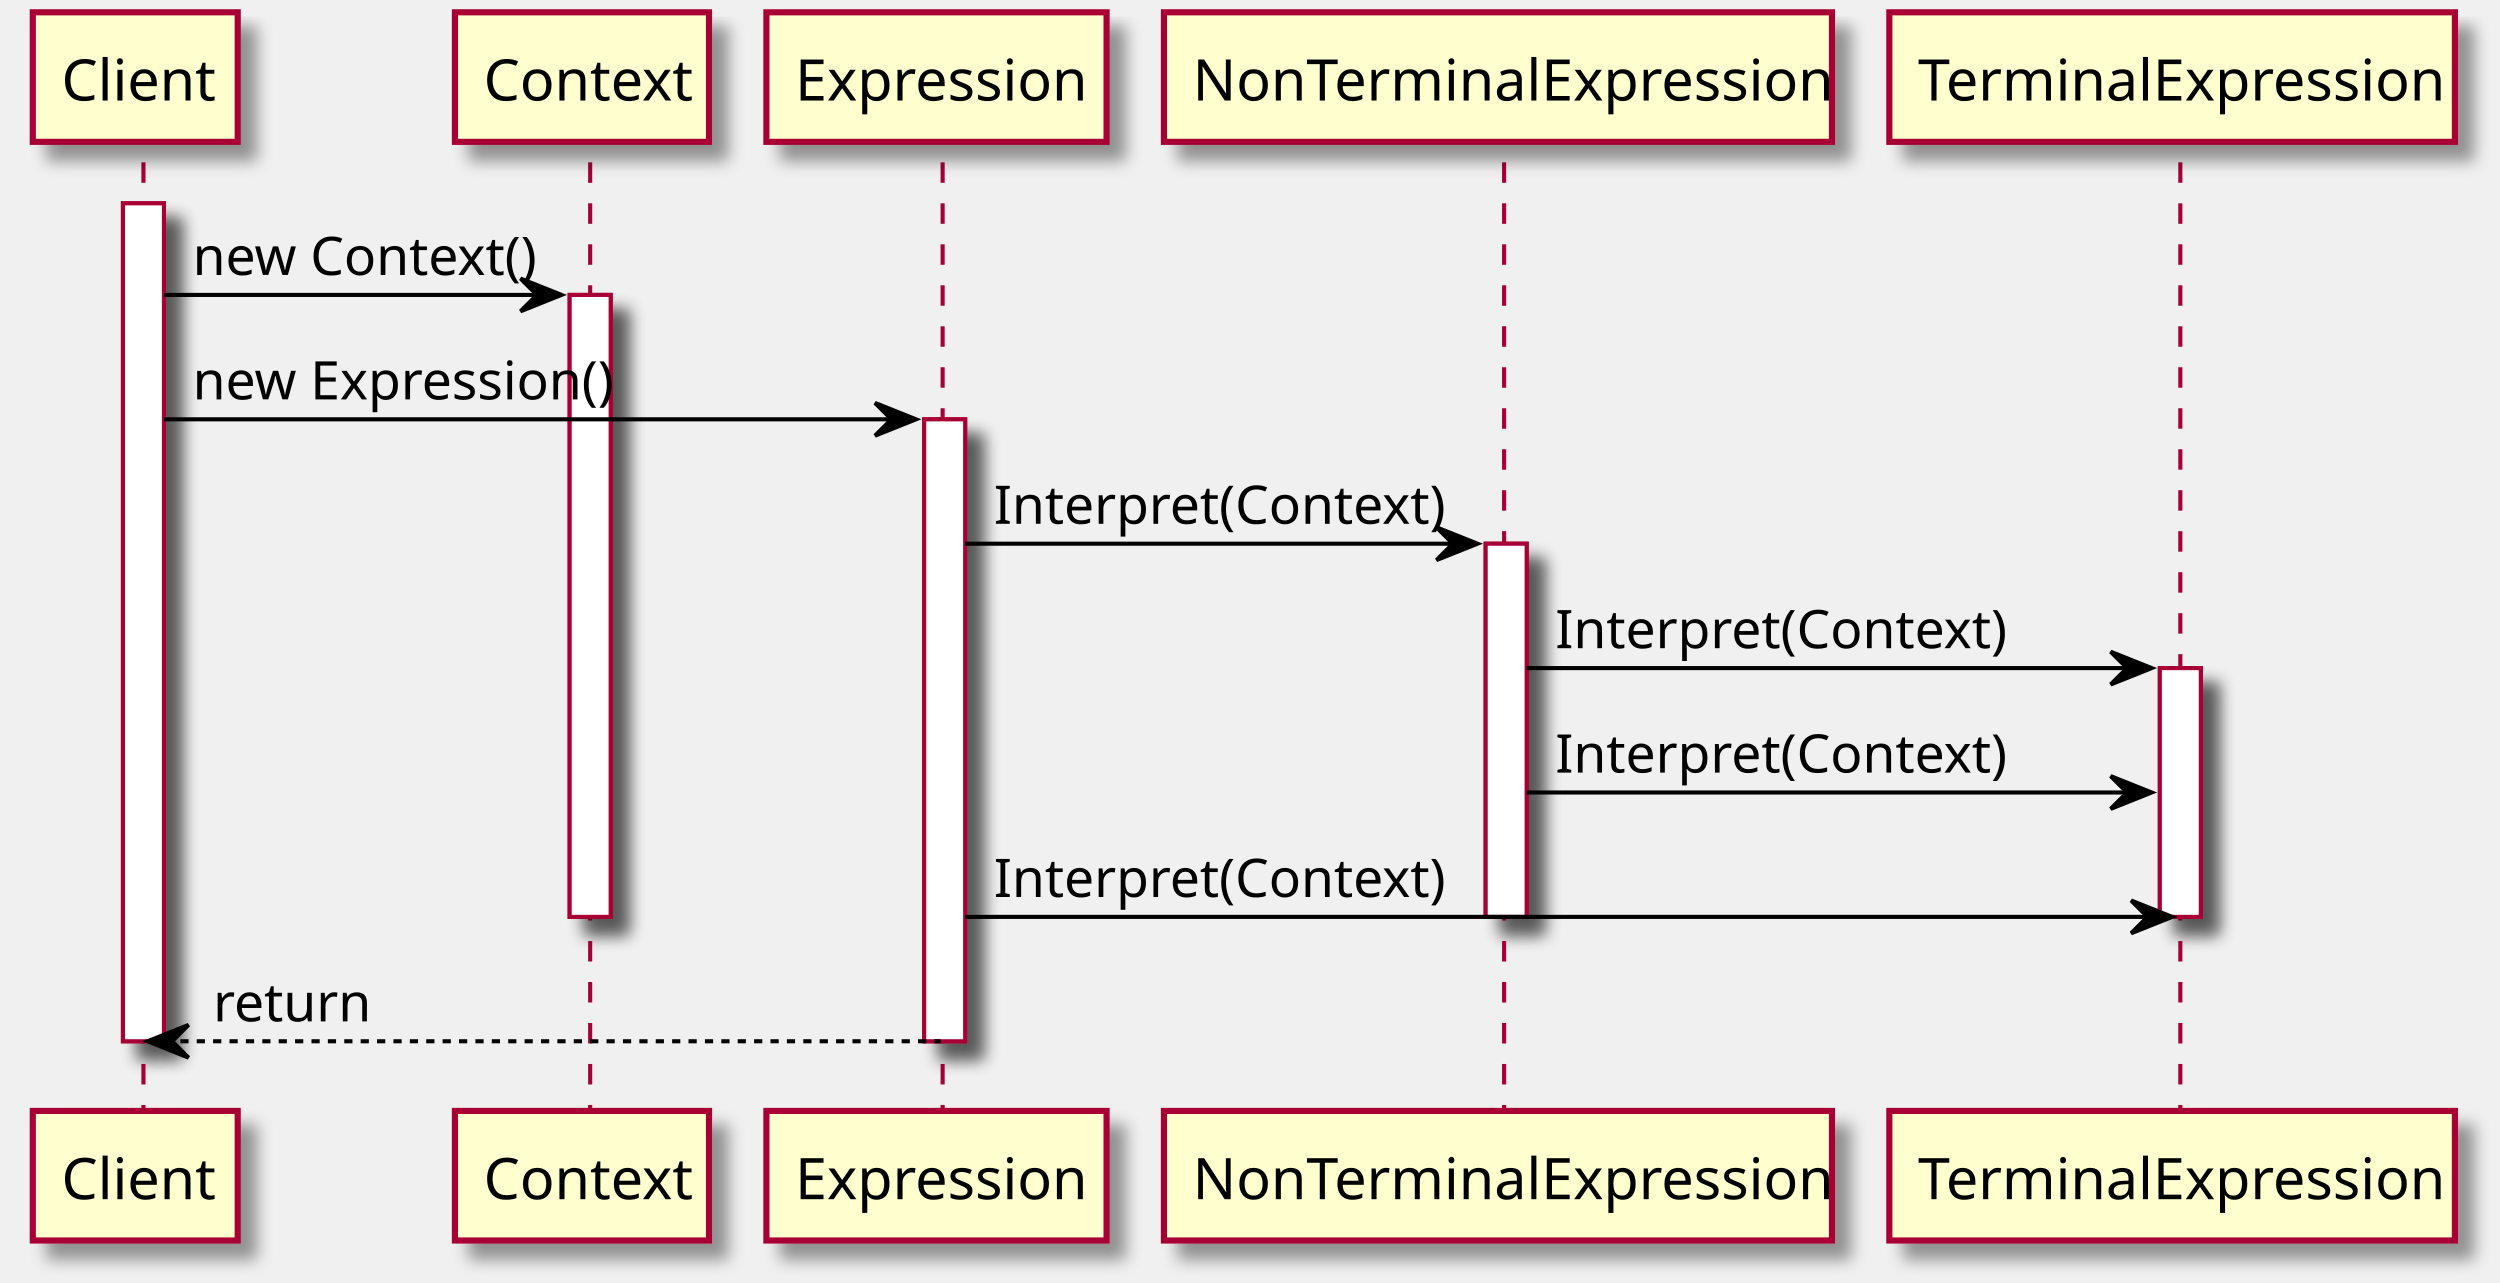
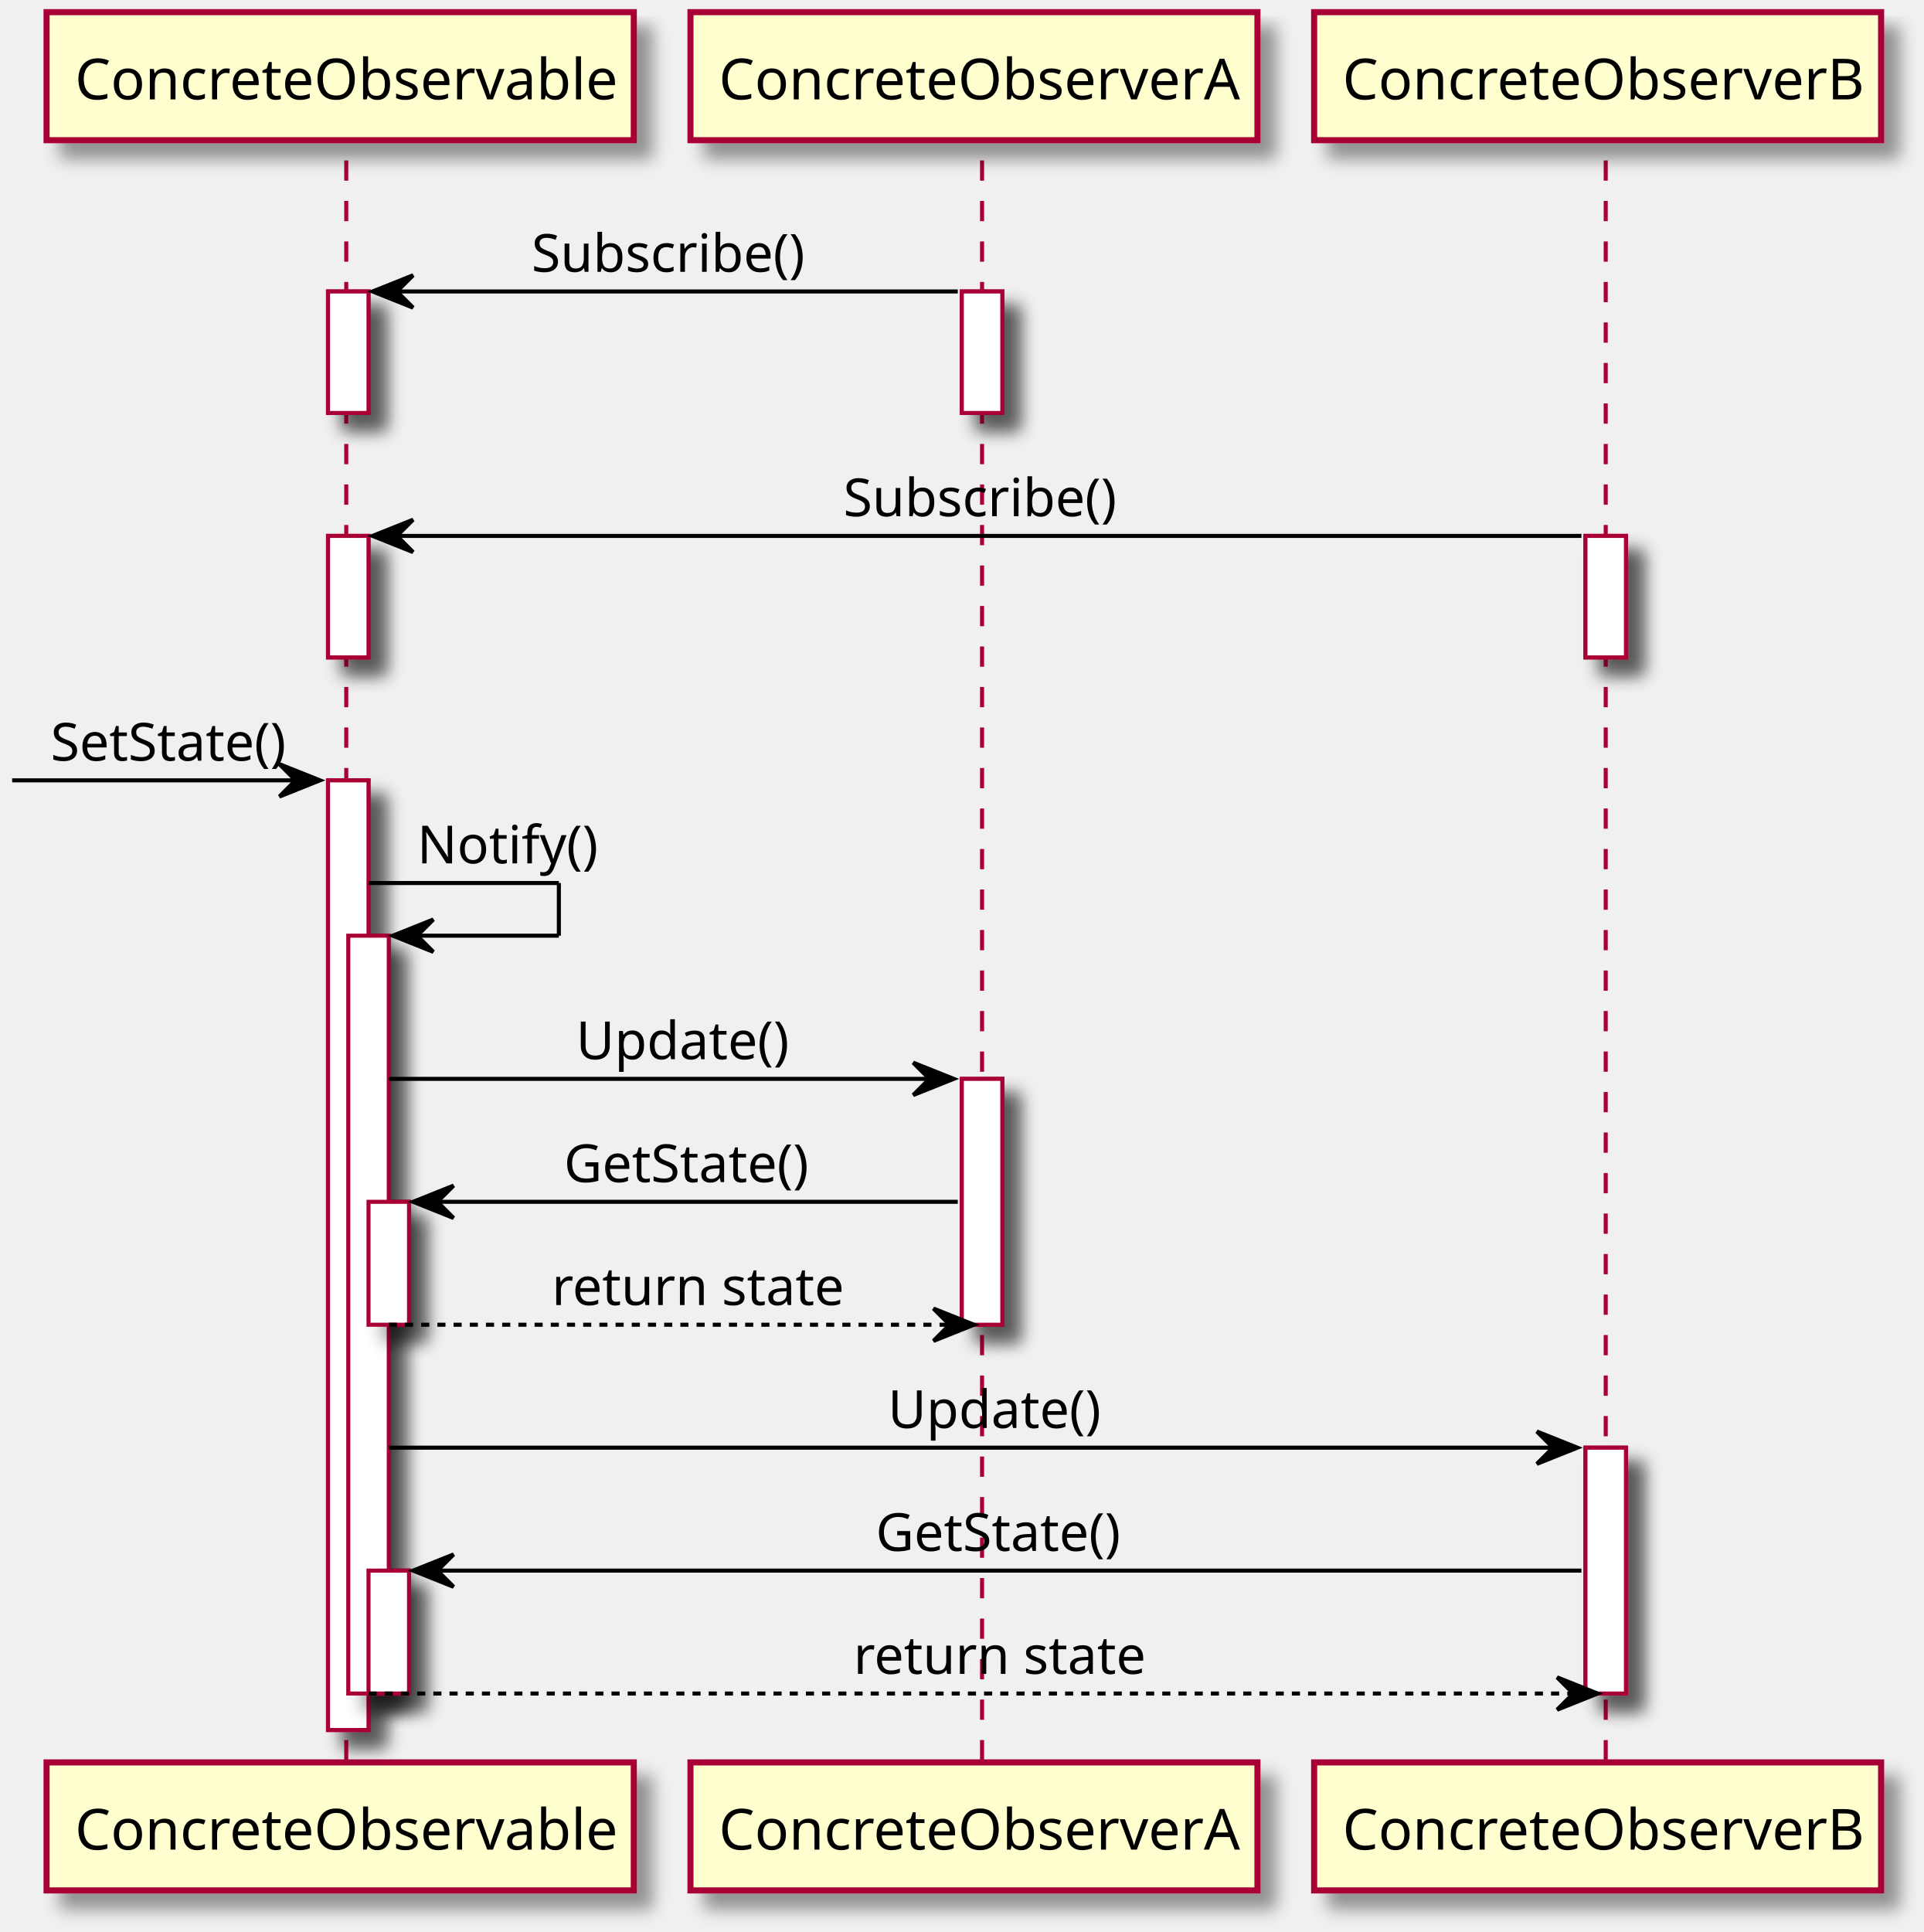
- <svg xmlns="http://www.w3.org/2000/svg" contentScriptType="application/ecmascript" contentStyleType="text/css" height="313px" preserveAspectRatio="none" style="width:610px;height:313px;" version="1.1" viewBox="0 0 610 313" width="610px" zoomAndPan="magnify">
+ <svg xmlns="http://www.w3.org/2000/svg" contentScriptType="application/ecmascript" contentStyleType="text/css" height="477px" preserveAspectRatio="none" style="width:475px;height:477px;" version="1.1" viewBox="0 0 475 477" width="475px" zoomAndPan="magnify">
  <defs>
-     <filter height="300%" id="f1jtmac9hsx8ak" width="300%" x="-1" y="-1">
+     <filter height="300%" id="fz9fclo2cdtn2" width="300%" x="-1" y="-1">
      <feGaussianBlur result="blurOut" stdDeviation="2.0" />
      <feColorMatrix in="blurOut" result="blurOut2" type="matrix" values="0 0 0 0 0 0 0 0 0 0 0 0 0 0 0 0 0 0 .4 0" />
      <feOffset dx="4.0" dy="4.0" in="blurOut2" result="blurOut3" />
      <feBlend in="SourceGraphic" in2="blurOut3" mode="normal" />
    </filter>
  </defs>
  <g>
-     <rect fill="#FFFFFF" filter="url(#f1jtmac9hsx8ak)" height="204.461" style="stroke: #A80036; stroke-width: 1.0;" width="10" x="30" y="49.609" />
-     <rect fill="#FFFFFF" filter="url(#f1jtmac9hsx8ak)" height="151.758" style="stroke: #A80036; stroke-width: 1.0;" width="10" x="139" y="71.961" />
-     <rect fill="#FFFFFF" filter="url(#f1jtmac9hsx8ak)" height="151.758" style="stroke: #A80036; stroke-width: 1.0;" width="10" x="225.5" y="102.312" />
-     <rect fill="#FFFFFF" filter="url(#f1jtmac9hsx8ak)" height="91.055" style="stroke: #A80036; stroke-width: 1.0;" width="10" x="362.5" y="132.664" />
-     <rect fill="#FFFFFF" filter="url(#f1jtmac9hsx8ak)" height="60.703" style="stroke: #A80036; stroke-width: 1.0;" width="10" x="527" y="163.016" />
-     <line style="stroke: #A80036; stroke-width: 1.0; stroke-dasharray: 5.0,5.0;" x1="35" x2="35" y1="39.609" y2="272.07" />
-     <line style="stroke: #A80036; stroke-width: 1.0; stroke-dasharray: 5.0,5.0;" x1="144" x2="144" y1="39.609" y2="272.07" />
-     <line style="stroke: #A80036; stroke-width: 1.0; stroke-dasharray: 5.0,5.0;" x1="230" x2="230" y1="39.609" y2="272.07" />
-     <line style="stroke: #A80036; stroke-width: 1.0; stroke-dasharray: 5.0,5.0;" x1="367" x2="367" y1="39.609" y2="272.07" />
-     <line style="stroke: #A80036; stroke-width: 1.0; stroke-dasharray: 5.0,5.0;" x1="532" x2="532" y1="39.609" y2="272.07" />
-     <rect fill="#FEFECE" filter="url(#f1jtmac9hsx8ak)" height="31.609" style="stroke: #A80036; stroke-width: 1.5;" width="50" x="8" y="3" />
-     <text fill="#000000" font-family="sans-serif" font-size="14" lengthAdjust="spacingAndGlyphs" textLength="36" x="15" y="24.533">Client</text>
-     <rect fill="#FEFECE" filter="url(#f1jtmac9hsx8ak)" height="31.609" style="stroke: #A80036; stroke-width: 1.5;" width="50" x="8" y="271.07" />
-     <text fill="#000000" font-family="sans-serif" font-size="14" lengthAdjust="spacingAndGlyphs" textLength="36" x="15" y="292.603">Client</text>
-     <rect fill="#FEFECE" filter="url(#f1jtmac9hsx8ak)" height="31.609" style="stroke: #A80036; stroke-width: 1.5;" width="62" x="111" y="3" />
-     <text fill="#000000" font-family="sans-serif" font-size="14" lengthAdjust="spacingAndGlyphs" textLength="48" x="118" y="24.533">Context</text>
-     <rect fill="#FEFECE" filter="url(#f1jtmac9hsx8ak)" height="31.609" style="stroke: #A80036; stroke-width: 1.5;" width="62" x="111" y="271.07" />
-     <text fill="#000000" font-family="sans-serif" font-size="14" lengthAdjust="spacingAndGlyphs" textLength="48" x="118" y="292.603">Context</text>
-     <rect fill="#FEFECE" filter="url(#f1jtmac9hsx8ak)" height="31.609" style="stroke: #A80036; stroke-width: 1.5;" width="83" x="187" y="3" />
-     <text fill="#000000" font-family="sans-serif" font-size="14" lengthAdjust="spacingAndGlyphs" textLength="69" x="194" y="24.533">Expression</text>
-     <rect fill="#FEFECE" filter="url(#f1jtmac9hsx8ak)" height="31.609" style="stroke: #A80036; stroke-width: 1.5;" width="83" x="187" y="271.07" />
-     <text fill="#000000" font-family="sans-serif" font-size="14" lengthAdjust="spacingAndGlyphs" textLength="69" x="194" y="292.603">Expression</text>
-     <rect fill="#FEFECE" filter="url(#f1jtmac9hsx8ak)" height="31.609" style="stroke: #A80036; stroke-width: 1.5;" width="163" x="284" y="3" />
-     <text fill="#000000" font-family="sans-serif" font-size="14" lengthAdjust="spacingAndGlyphs" textLength="149" x="291" y="24.533">NonTerminalExpression</text>
-     <rect fill="#FEFECE" filter="url(#f1jtmac9hsx8ak)" height="31.609" style="stroke: #A80036; stroke-width: 1.5;" width="163" x="284" y="271.07" />
-     <text fill="#000000" font-family="sans-serif" font-size="14" lengthAdjust="spacingAndGlyphs" textLength="149" x="291" y="292.603">NonTerminalExpression</text>
-     <rect fill="#FEFECE" filter="url(#f1jtmac9hsx8ak)" height="31.609" style="stroke: #A80036; stroke-width: 1.5;" width="138" x="461" y="3" />
-     <text fill="#000000" font-family="sans-serif" font-size="14" lengthAdjust="spacingAndGlyphs" textLength="124" x="468" y="24.533">TerminalExpression</text>
-     <rect fill="#FEFECE" filter="url(#f1jtmac9hsx8ak)" height="31.609" style="stroke: #A80036; stroke-width: 1.5;" width="138" x="461" y="271.07" />
-     <text fill="#000000" font-family="sans-serif" font-size="14" lengthAdjust="spacingAndGlyphs" textLength="124" x="468" y="292.603">TerminalExpression</text>
-     <rect fill="#FFFFFF" filter="url(#f1jtmac9hsx8ak)" height="204.461" style="stroke: #A80036; stroke-width: 1.0;" width="10" x="30" y="49.609" />
-     <rect fill="#FFFFFF" filter="url(#f1jtmac9hsx8ak)" height="151.758" style="stroke: #A80036; stroke-width: 1.0;" width="10" x="139" y="71.961" />
-     <rect fill="#FFFFFF" filter="url(#f1jtmac9hsx8ak)" height="151.758" style="stroke: #A80036; stroke-width: 1.0;" width="10" x="225.5" y="102.312" />
-     <rect fill="#FFFFFF" filter="url(#f1jtmac9hsx8ak)" height="91.055" style="stroke: #A80036; stroke-width: 1.0;" width="10" x="362.5" y="132.664" />
-     <rect fill="#FFFFFF" filter="url(#f1jtmac9hsx8ak)" height="60.703" style="stroke: #A80036; stroke-width: 1.0;" width="10" x="527" y="163.016" />
-     <polygon fill="#000000" points="127,67.961,137,71.961,127,75.961,131,71.961" style="stroke: #000000; stroke-width: 1.0;" />
-     <line style="stroke: #000000; stroke-width: 1.0;" x1="40" x2="133" y1="71.961" y2="71.961" />
-     <text fill="#000000" font-family="sans-serif" font-size="13" lengthAdjust="spacingAndGlyphs" textLength="80" x="47" y="67.105">new Context()</text>
-     <polygon fill="#000000" points="213.5,98.312,223.5,102.312,213.5,106.312,217.5,102.312" style="stroke: #000000; stroke-width: 1.0;" />
-     <line style="stroke: #000000; stroke-width: 1.0;" x1="40" x2="219.5" y1="102.312" y2="102.312" />
-     <text fill="#000000" font-family="sans-serif" font-size="13" lengthAdjust="spacingAndGlyphs" textLength="100" x="47" y="97.456">new Expression()</text>
-     <polygon fill="#000000" points="350.5,128.664,360.5,132.664,350.5,136.664,354.5,132.664" style="stroke: #000000; stroke-width: 1.0;" />
-     <line style="stroke: #000000; stroke-width: 1.0;" x1="235.5" x2="356.5" y1="132.664" y2="132.664" />
-     <text fill="#000000" font-family="sans-serif" font-size="13" lengthAdjust="spacingAndGlyphs" textLength="100" x="242.5" y="127.808">Interpret(Context)</text>
-     <polygon fill="#000000" points="515,159.016,525,163.016,515,167.016,519,163.016" style="stroke: #000000; stroke-width: 1.0;" />
-     <line style="stroke: #000000; stroke-width: 1.0;" x1="372.5" x2="521" y1="163.016" y2="163.016" />
-     <text fill="#000000" font-family="sans-serif" font-size="13" lengthAdjust="spacingAndGlyphs" textLength="100" x="379.5" y="158.159">Interpret(Context)</text>
-     <polygon fill="#000000" points="515,189.367,525,193.367,515,197.367,519,193.367" style="stroke: #000000; stroke-width: 1.0;" />
-     <line style="stroke: #000000; stroke-width: 1.0;" x1="372.5" x2="521" y1="193.367" y2="193.367" />
-     <text fill="#000000" font-family="sans-serif" font-size="13" lengthAdjust="spacingAndGlyphs" textLength="100" x="379.5" y="188.511">Interpret(Context)</text>
-     <polygon fill="#000000" points="520,219.719,530,223.719,520,227.719,524,223.719" style="stroke: #000000; stroke-width: 1.0;" />
-     <line style="stroke: #000000; stroke-width: 1.0;" x1="235.5" x2="526" y1="223.719" y2="223.719" />
-     <text fill="#000000" font-family="sans-serif" font-size="13" lengthAdjust="spacingAndGlyphs" textLength="100" x="242.5" y="218.862">Interpret(Context)</text>
-     <polygon fill="#000000" points="46,250.07,36,254.07,46,258.07,42,254.07" style="stroke: #000000; stroke-width: 1.0;" />
-     <line style="stroke: #000000; stroke-width: 1.0; stroke-dasharray: 2.0,2.0;" x1="40" x2="229.5" y1="254.07" y2="254.07" />
-     <text fill="#000000" font-family="sans-serif" font-size="13" lengthAdjust="spacingAndGlyphs" textLength="33" x="52" y="249.214">return</text>
+     <rect fill="#FFFFFF" filter="url(#fz9fclo2cdtn2)" height="30" style="stroke: #A80036; stroke-width: 1.0;" width="10" x="81" y="71.961" />
+     <rect fill="#FFFFFF" filter="url(#fz9fclo2cdtn2)" height="30" style="stroke: #A80036; stroke-width: 1.0;" width="10" x="81" y="132.312" />
+     <rect fill="#FFFFFF" filter="url(#fz9fclo2cdtn2)" height="234.461" style="stroke: #A80036; stroke-width: 1.0;" width="10" x="81" y="192.664" />
+     <rect fill="#FFFFFF" filter="url(#fz9fclo2cdtn2)" height="187.109" style="stroke: #A80036; stroke-width: 1.0;" width="10" x="86" y="231.016" />
+     <rect fill="#FFFFFF" filter="url(#fz9fclo2cdtn2)" height="30.352" style="stroke: #A80036; stroke-width: 1.0;" width="10" x="91" y="296.719" />
+     <rect fill="#FFFFFF" filter="url(#fz9fclo2cdtn2)" height="30.352" style="stroke: #A80036; stroke-width: 1.0;" width="10" x="91" y="387.773" />
+     <rect fill="#FFFFFF" filter="url(#fz9fclo2cdtn2)" height="30" style="stroke: #A80036; stroke-width: 1.0;" width="10" x="237.5" y="71.961" />
+     <rect fill="#FFFFFF" filter="url(#fz9fclo2cdtn2)" height="60.703" style="stroke: #A80036; stroke-width: 1.0;" width="10" x="237.5" y="266.367" />
+     <rect fill="#FFFFFF" filter="url(#fz9fclo2cdtn2)" height="30" style="stroke: #A80036; stroke-width: 1.0;" width="10" x="391.5" y="132.312" />
+     <rect fill="#FFFFFF" filter="url(#fz9fclo2cdtn2)" height="60.703" style="stroke: #A80036; stroke-width: 1.0;" width="10" x="391.5" y="357.422" />
+     <line style="stroke: #A80036; stroke-width: 1.0; stroke-dasharray: 5.0,5.0;" x1="85.5" x2="85.5" y1="39.609" y2="436.125" />
+     <line style="stroke: #A80036; stroke-width: 1.0; stroke-dasharray: 5.0,5.0;" x1="242.5" x2="242.5" y1="39.609" y2="436.125" />
+     <line style="stroke: #A80036; stroke-width: 1.0; stroke-dasharray: 5.0,5.0;" x1="396.5" x2="396.5" y1="39.609" y2="436.125" />
+     <rect fill="#FEFECE" filter="url(#fz9fclo2cdtn2)" height="31.609" style="stroke: #A80036; stroke-width: 1.5;" width="145" x="11.5" y="3" />
+     <text fill="#000000" font-family="sans-serif" font-size="14" lengthAdjust="spacingAndGlyphs" textLength="131" x="18.5" y="24.533">ConcreteObservable</text>
+     <rect fill="#FEFECE" filter="url(#fz9fclo2cdtn2)" height="31.609" style="stroke: #A80036; stroke-width: 1.5;" width="145" x="11.5" y="435.125" />
+     <text fill="#000000" font-family="sans-serif" font-size="14" lengthAdjust="spacingAndGlyphs" textLength="131" x="18.5" y="456.658">ConcreteObservable</text>
+     <rect fill="#FEFECE" filter="url(#fz9fclo2cdtn2)" height="31.609" style="stroke: #A80036; stroke-width: 1.5;" width="140" x="170.5" y="3" />
+     <text fill="#000000" font-family="sans-serif" font-size="14" lengthAdjust="spacingAndGlyphs" textLength="126" x="177.5" y="24.533">ConcreteObserverA</text>
+     <rect fill="#FEFECE" filter="url(#fz9fclo2cdtn2)" height="31.609" style="stroke: #A80036; stroke-width: 1.5;" width="140" x="170.5" y="435.125" />
+     <text fill="#000000" font-family="sans-serif" font-size="14" lengthAdjust="spacingAndGlyphs" textLength="126" x="177.5" y="456.658">ConcreteObserverA</text>
+     <rect fill="#FEFECE" filter="url(#fz9fclo2cdtn2)" height="31.609" style="stroke: #A80036; stroke-width: 1.5;" width="140" x="324.5" y="3" />
+     <text fill="#000000" font-family="sans-serif" font-size="14" lengthAdjust="spacingAndGlyphs" textLength="126" x="331.5" y="24.533">ConcreteObserverB</text>
+     <rect fill="#FEFECE" filter="url(#fz9fclo2cdtn2)" height="31.609" style="stroke: #A80036; stroke-width: 1.5;" width="140" x="324.5" y="435.125" />
+     <text fill="#000000" font-family="sans-serif" font-size="14" lengthAdjust="spacingAndGlyphs" textLength="126" x="331.5" y="456.658">ConcreteObserverB</text>
+     <rect fill="#FFFFFF" filter="url(#fz9fclo2cdtn2)" height="30" style="stroke: #A80036; stroke-width: 1.0;" width="10" x="81" y="71.961" />
+     <rect fill="#FFFFFF" filter="url(#fz9fclo2cdtn2)" height="30" style="stroke: #A80036; stroke-width: 1.0;" width="10" x="81" y="132.312" />
+     <rect fill="#FFFFFF" filter="url(#fz9fclo2cdtn2)" height="234.461" style="stroke: #A80036; stroke-width: 1.0;" width="10" x="81" y="192.664" />
+     <rect fill="#FFFFFF" filter="url(#fz9fclo2cdtn2)" height="187.109" style="stroke: #A80036; stroke-width: 1.0;" width="10" x="86" y="231.016" />
+     <rect fill="#FFFFFF" filter="url(#fz9fclo2cdtn2)" height="30.352" style="stroke: #A80036; stroke-width: 1.0;" width="10" x="91" y="296.719" />
+     <rect fill="#FFFFFF" filter="url(#fz9fclo2cdtn2)" height="30.352" style="stroke: #A80036; stroke-width: 1.0;" width="10" x="91" y="387.773" />
+     <rect fill="#FFFFFF" filter="url(#fz9fclo2cdtn2)" height="30" style="stroke: #A80036; stroke-width: 1.0;" width="10" x="237.5" y="71.961" />
+     <rect fill="#FFFFFF" filter="url(#fz9fclo2cdtn2)" height="60.703" style="stroke: #A80036; stroke-width: 1.0;" width="10" x="237.5" y="266.367" />
+     <rect fill="#FFFFFF" filter="url(#fz9fclo2cdtn2)" height="30" style="stroke: #A80036; stroke-width: 1.0;" width="10" x="391.5" y="132.312" />
+     <rect fill="#FFFFFF" filter="url(#fz9fclo2cdtn2)" height="60.703" style="stroke: #A80036; stroke-width: 1.0;" width="10" x="391.5" y="357.422" />
+     <polygon fill="#000000" points="102,67.961,92,71.961,102,75.961,98,71.961" style="stroke: #000000; stroke-width: 1.0;" />
+     <line style="stroke: #000000; stroke-width: 1.0;" x1="96" x2="236.5" y1="71.961" y2="71.961" />
+     <text fill="#000000" font-family="sans-serif" font-size="13" lengthAdjust="spacingAndGlyphs" textLength="66" x="131.25" y="67.105">Subscribe()</text>
+     <polygon fill="#000000" points="102,128.312,92,132.312,102,136.312,98,132.312" style="stroke: #000000; stroke-width: 1.0;" />
+     <line style="stroke: #000000; stroke-width: 1.0;" x1="96" x2="390.5" y1="132.312" y2="132.312" />
+     <text fill="#000000" font-family="sans-serif" font-size="13" lengthAdjust="spacingAndGlyphs" textLength="66" x="208.25" y="127.456">Subscribe()</text>
+     <polygon fill="#000000" points="69,188.664,79,192.664,69,196.664,73,192.664" style="stroke: #000000; stroke-width: 1.0;" />
+     <line style="stroke: #000000; stroke-width: 1.0;" x1="3" x2="75" y1="192.664" y2="192.664" />
+     <text fill="#000000" font-family="sans-serif" font-size="13" lengthAdjust="spacingAndGlyphs" textLength="59" x="12.5" y="187.808">SetState()</text>
+     <line style="stroke: #000000; stroke-width: 1.0;" x1="91" x2="138" y1="218.016" y2="218.016" />
+     <line style="stroke: #000000; stroke-width: 1.0;" x1="138" x2="138" y1="218.016" y2="231.016" />
+     <line style="stroke: #000000; stroke-width: 1.0;" x1="97" x2="138" y1="231.016" y2="231.016" />
+     <polygon fill="#000000" points="107,227.016,97,231.016,107,235.016,103,231.016" style="stroke: #000000; stroke-width: 1.0;" />
+     <text fill="#000000" font-family="sans-serif" font-size="13" lengthAdjust="spacingAndGlyphs" textLength="41" x="103" y="213.159">Notify()</text>
+     <polygon fill="#000000" points="225.5,262.367,235.5,266.367,225.5,270.367,229.5,266.367" style="stroke: #000000; stroke-width: 1.0;" />
+     <line style="stroke: #000000; stroke-width: 1.0;" x1="96" x2="231.5" y1="266.367" y2="266.367" />
+     <text fill="#000000" font-family="sans-serif" font-size="13" lengthAdjust="spacingAndGlyphs" textLength="49" x="142.25" y="261.511">Update()</text>
+     <polygon fill="#000000" points="112,292.719,102,296.719,112,300.719,108,296.719" style="stroke: #000000; stroke-width: 1.0;" />
+     <line style="stroke: #000000; stroke-width: 1.0;" x1="106" x2="236.5" y1="296.719" y2="296.719" />
+     <text fill="#000000" font-family="sans-serif" font-size="13" lengthAdjust="spacingAndGlyphs" textLength="60" x="139.25" y="291.862">GetState()</text>
+     <polygon fill="#000000" points="230.5,323.07,240.5,327.07,230.5,331.07,234.5,327.07" style="stroke: #000000; stroke-width: 1.0;" />
+     <line style="stroke: #000000; stroke-width: 1.0; stroke-dasharray: 2.0,2.0;" x1="96" x2="236.5" y1="327.07" y2="327.07" />
+     <text fill="#000000" font-family="sans-serif" font-size="13" lengthAdjust="spacingAndGlyphs" textLength="66" x="136.25" y="322.214">return state</text>
+     <polygon fill="#000000" points="379.5,353.422,389.5,357.422,379.5,361.422,383.5,357.422" style="stroke: #000000; stroke-width: 1.0;" />
+     <line style="stroke: #000000; stroke-width: 1.0;" x1="96" x2="385.5" y1="357.422" y2="357.422" />
+     <text fill="#000000" font-family="sans-serif" font-size="13" lengthAdjust="spacingAndGlyphs" textLength="49" x="219.25" y="352.565">Update()</text>
+     <polygon fill="#000000" points="112,383.773,102,387.773,112,391.773,108,387.773" style="stroke: #000000; stroke-width: 1.0;" />
+     <line style="stroke: #000000; stroke-width: 1.0;" x1="106" x2="390.5" y1="387.773" y2="387.773" />
+     <text fill="#000000" font-family="sans-serif" font-size="13" lengthAdjust="spacingAndGlyphs" textLength="60" x="216.25" y="382.917">GetState()</text>
+     <polygon fill="#000000" points="384.5,414.125,394.5,418.125,384.5,422.125,388.5,418.125" style="stroke: #000000; stroke-width: 1.0;" />
+     <line style="stroke: #000000; stroke-width: 1.0; stroke-dasharray: 2.0,2.0;" x1="91" x2="390.5" y1="418.125" y2="418.125" />
+     <text fill="#000000" font-family="sans-serif" font-size="13" lengthAdjust="spacingAndGlyphs" textLength="66" x="210.75" y="413.269">return state</text>
  </g>
</svg>
